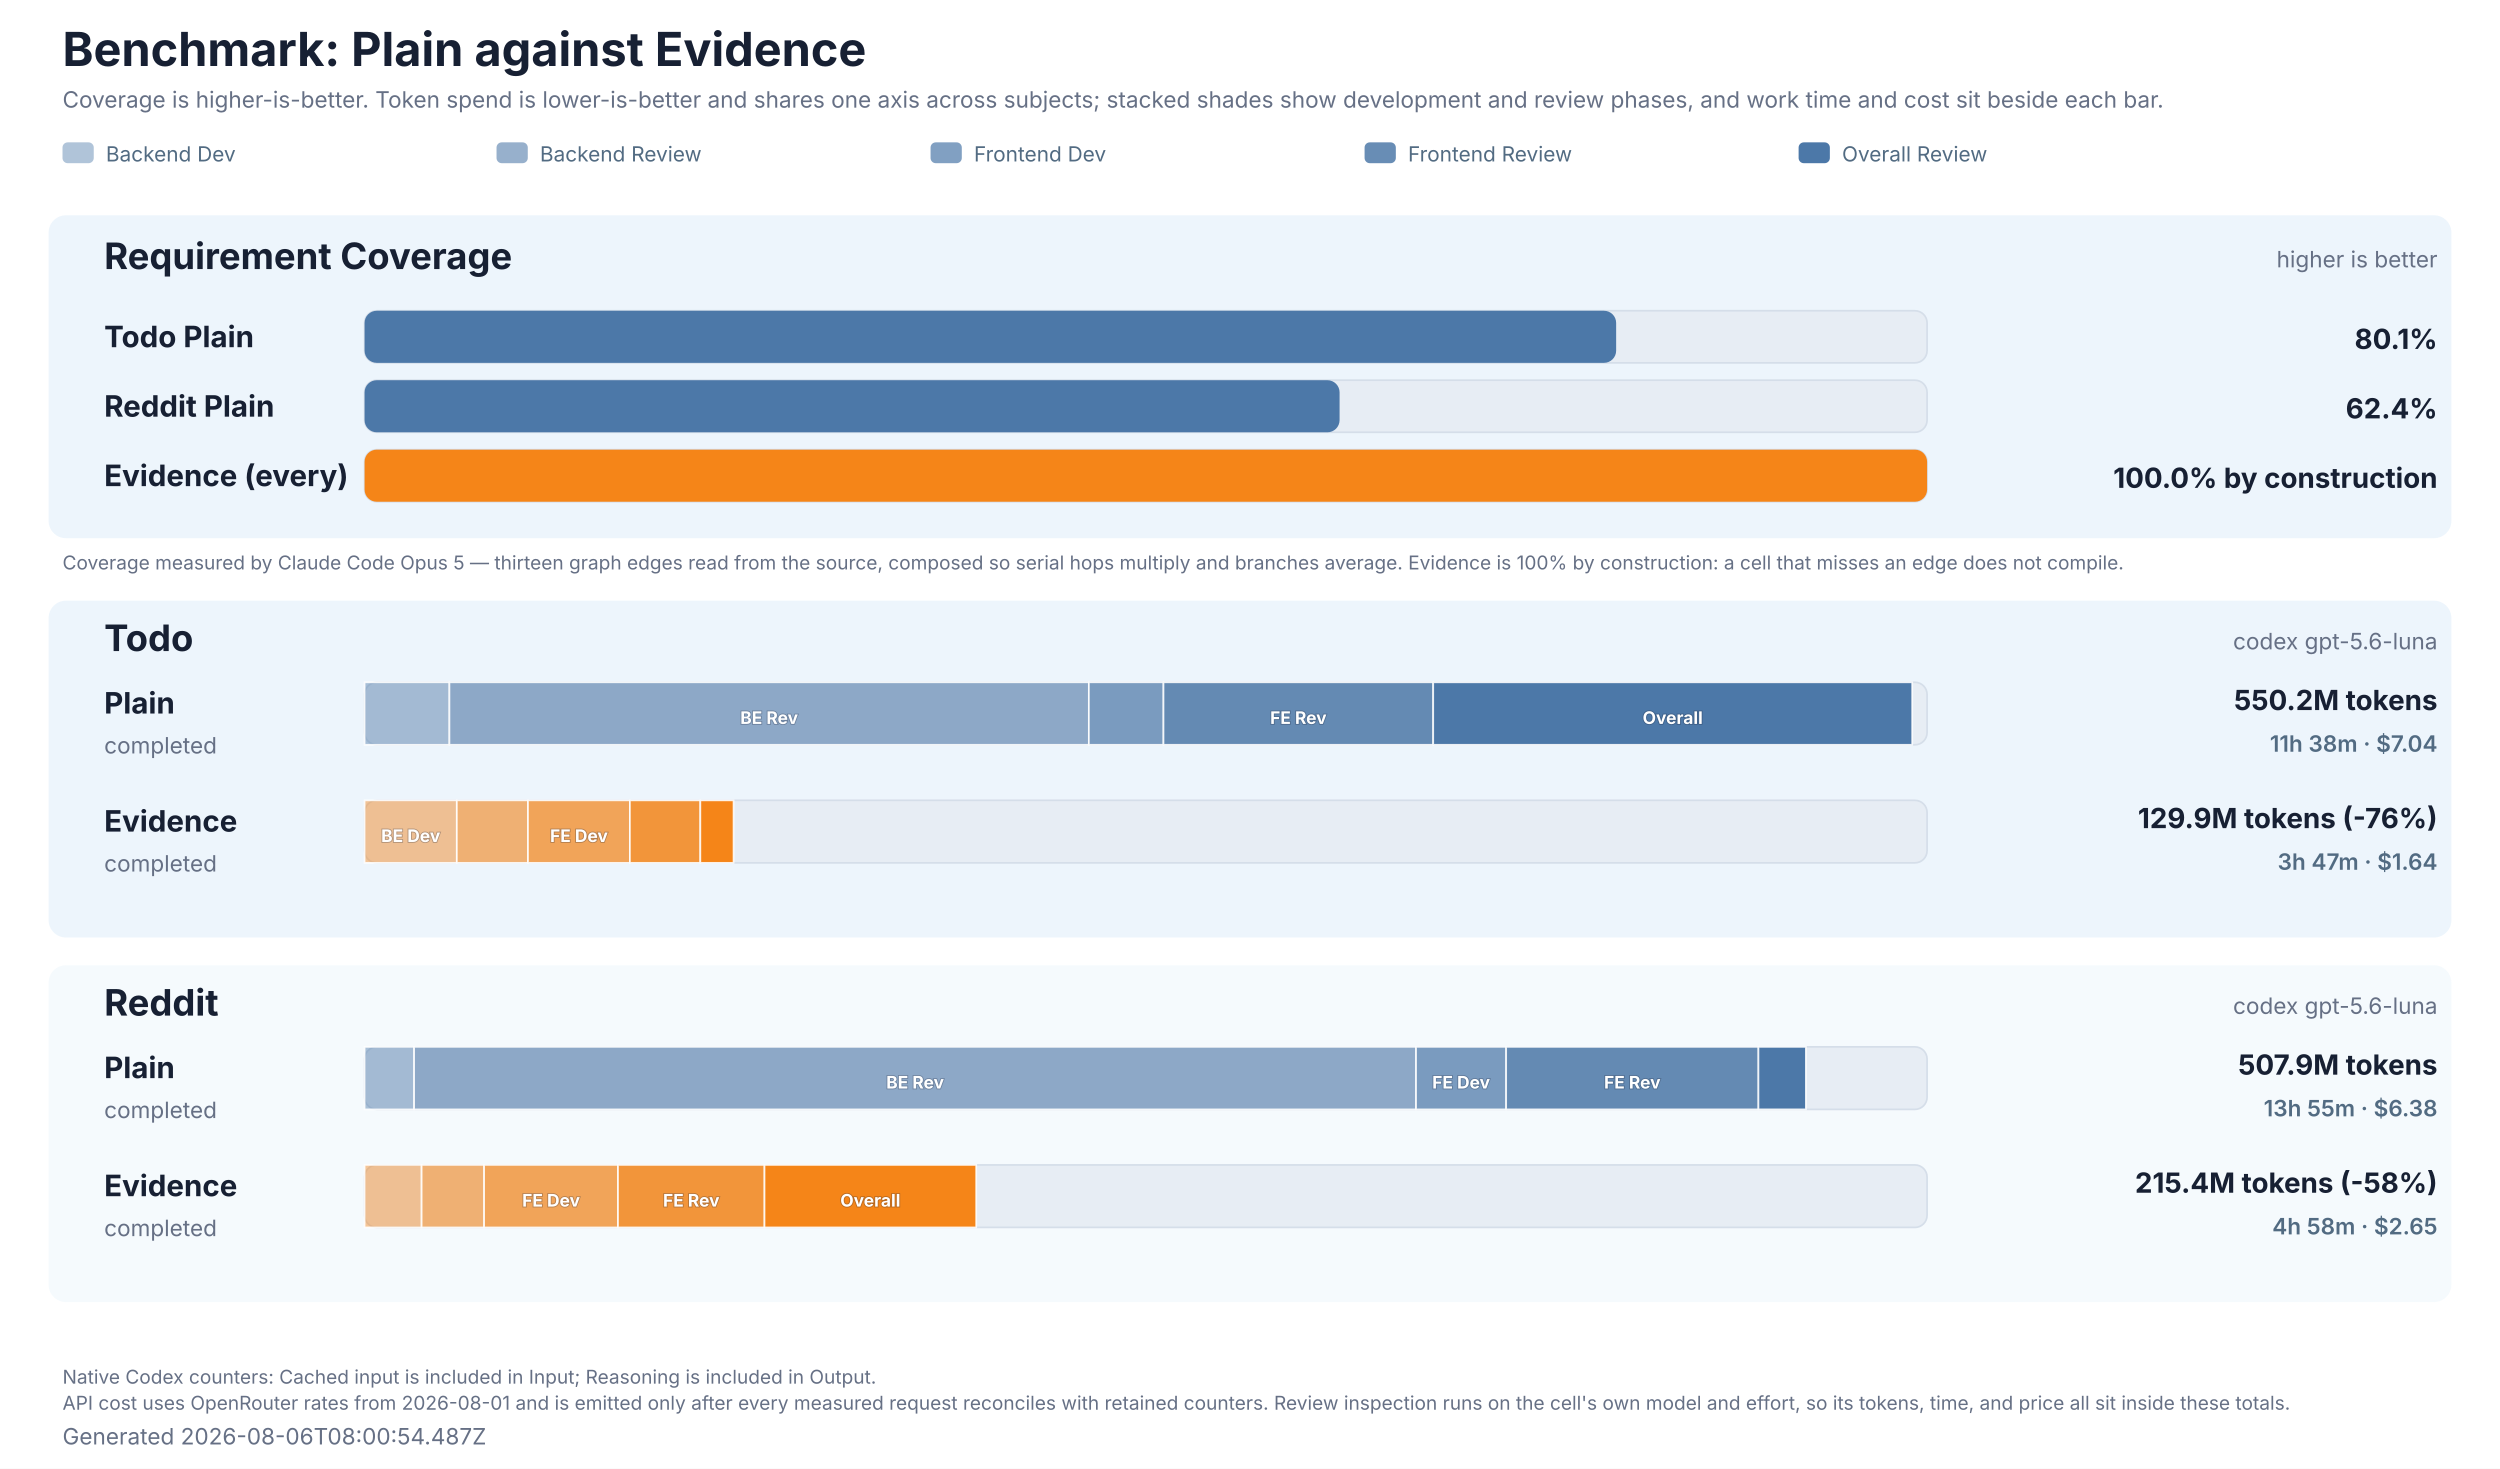
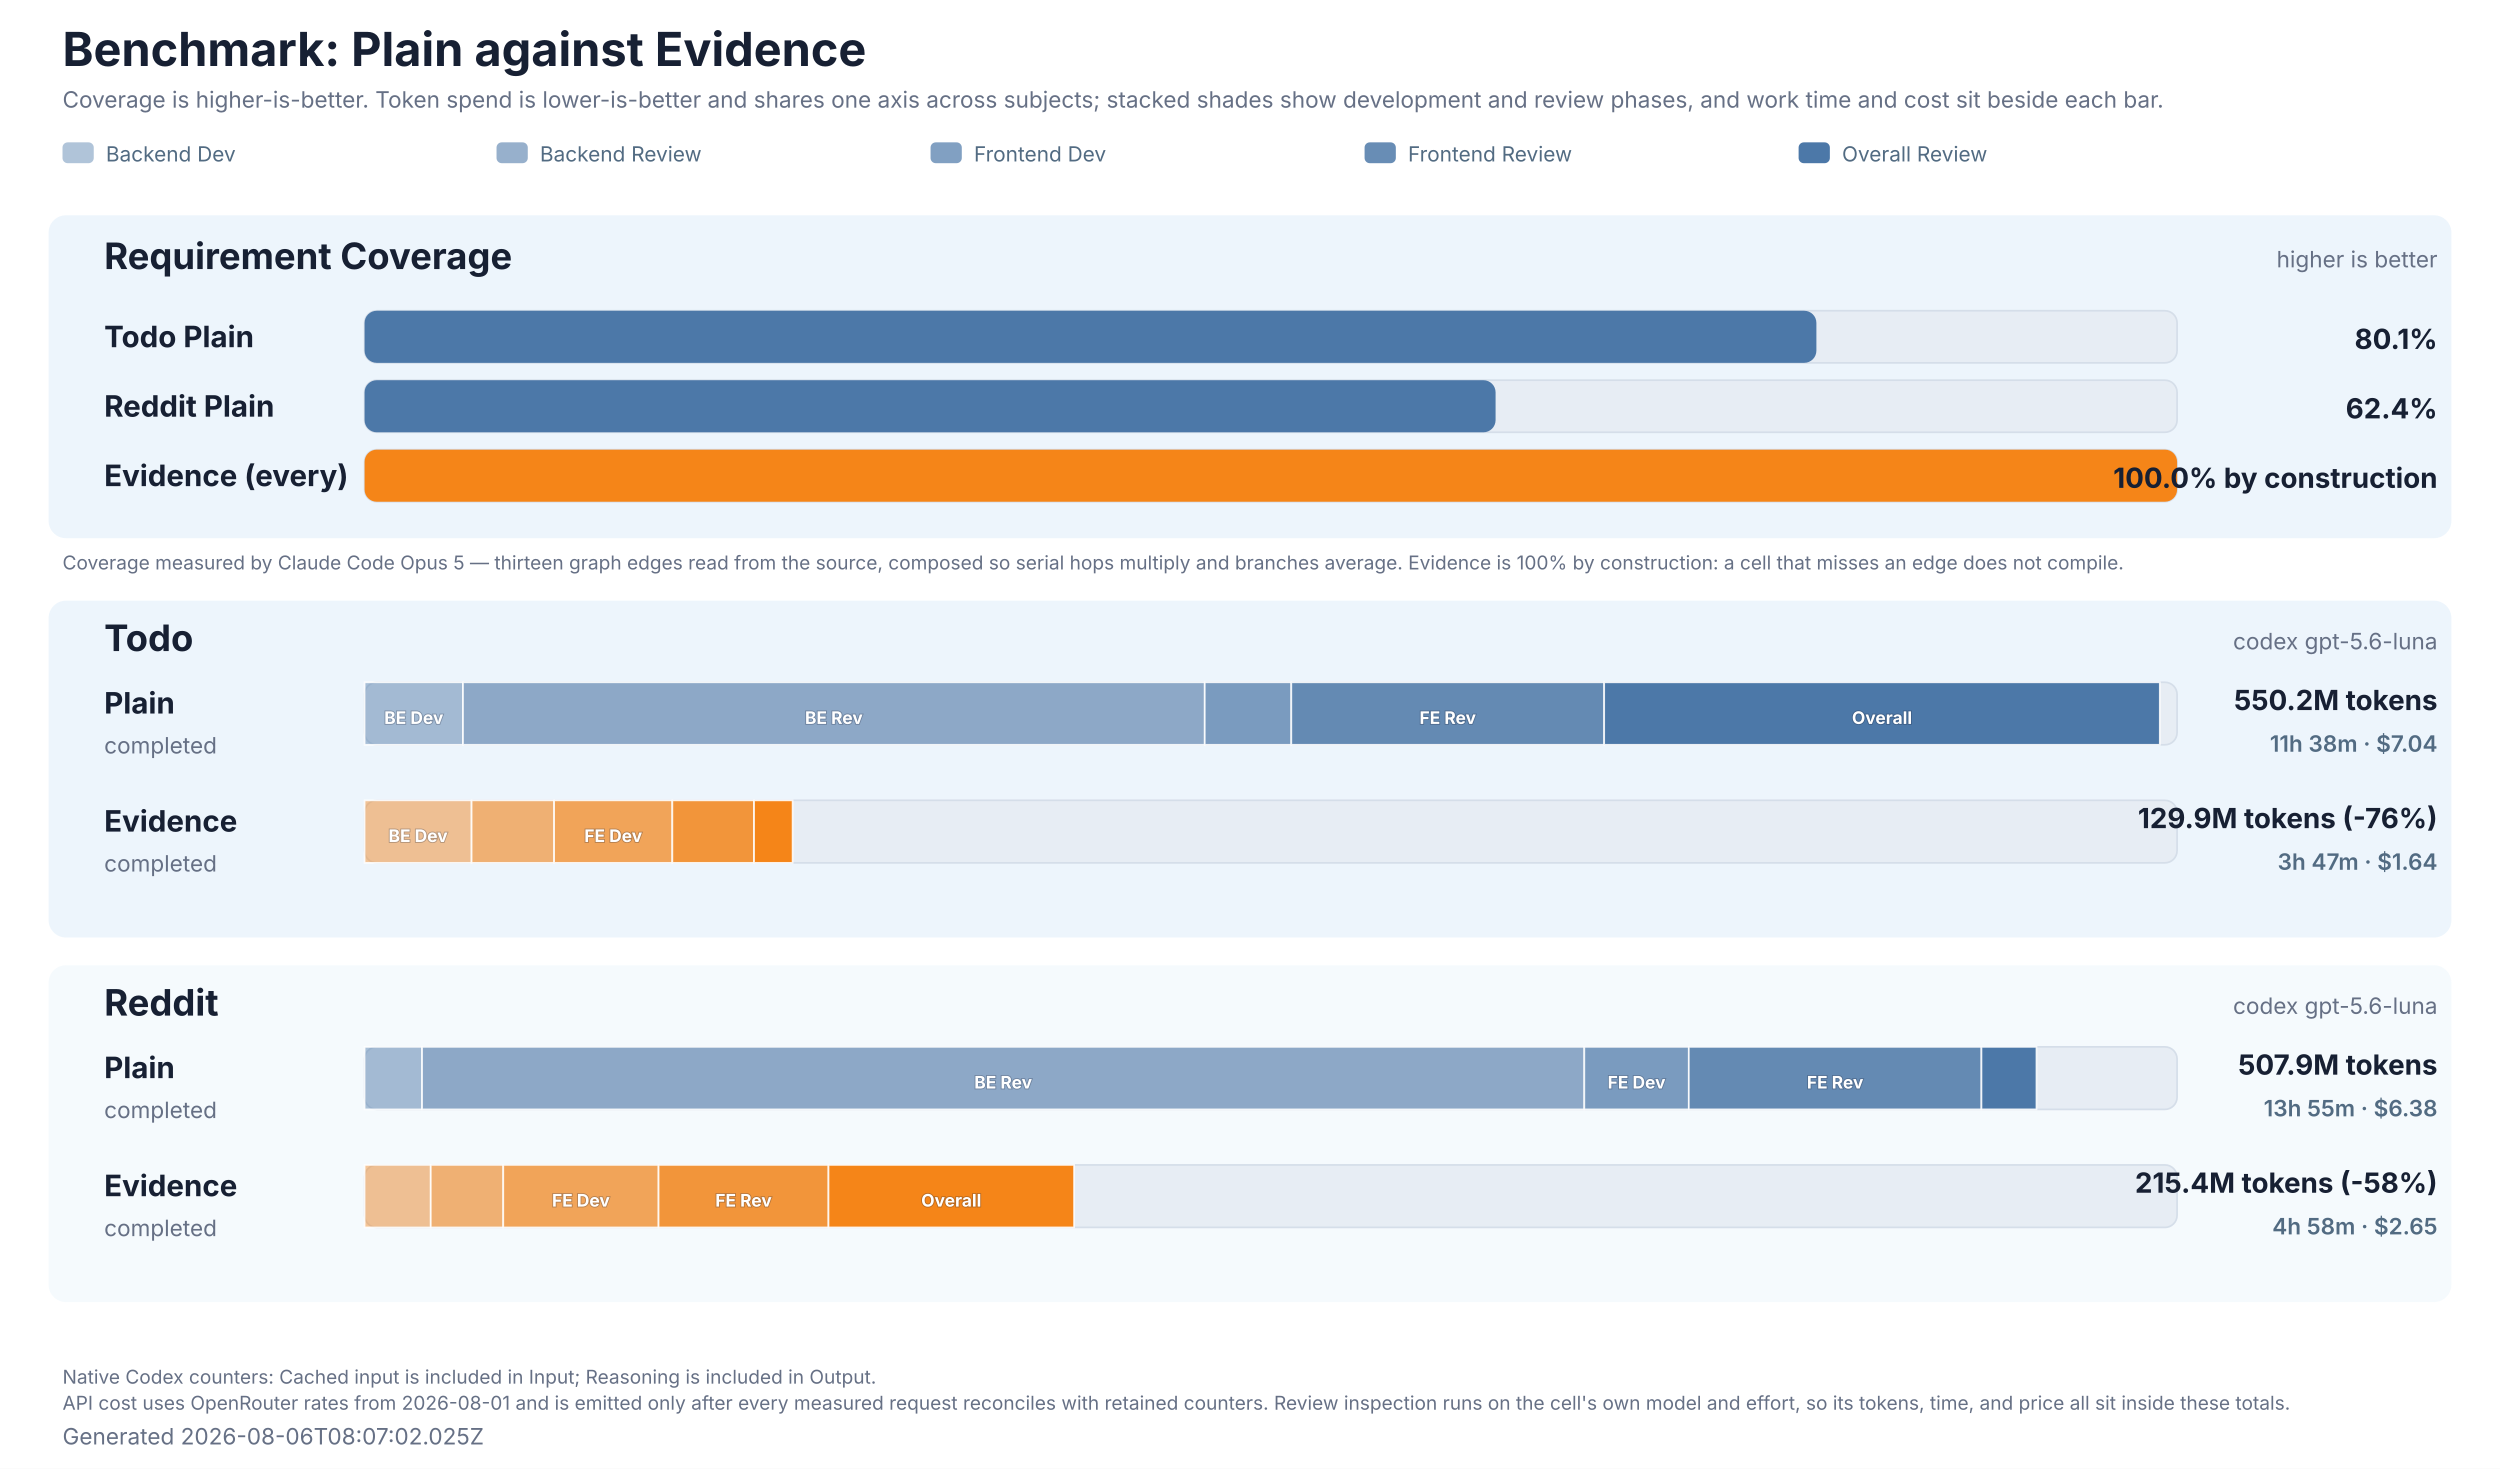
<svg xmlns="http://www.w3.org/2000/svg" role="img" aria-labelledby="title description" viewBox="0 0 1440 846" width="1440" height="846">
  <style>
  text { font-family: Inter, ui-sans-serif, system-ui, -apple-system, BlinkMacSystemFont, 'Segoe UI', sans-serif; fill: #172033; }
  .title { font-size: 27px; font-weight: 700; }
  .subtitle, .generated, .group-meta, .row-status { font-size: 13px; fill: #667085; }
  .group { fill: #e8f2fb; }
  .group-title { font-size: 21px; font-weight: 700; }
  .row-label { font-size: 17px; font-weight: 700; }
  .value { font-size: 16px; font-weight: 700; }
  .cost-value { font-size: 13px; font-weight: 600; fill: #526b82; }
  .legend { font-size: 12px; fill: #526b82; }
  .segment-label { font-size: 10px; font-weight: 700; fill: #ffffff; paint-order: stroke; stroke: #172033; stroke-opacity: 0.28; stroke-width: 1px; }
  .phase-segment { stroke: #ffffff; stroke-opacity: 0.86; stroke-width: 1px; }
  .track { fill: #e7edf4; stroke: #d5dee9; stroke-width: 1px; }
  .empty { font-size: 15px; fill: #667085; }
  .table-title { font-size: 15px; font-weight: 600; }
  .table-header { font-size: 11px; font-weight: 600; fill: #667085; }
  .table-cell { font-size: 12px; fill: #334155; }
  .table-rule { stroke: #dbe4ee; stroke-width: 1px; }
  .table-note { font-size: 11px; fill: #667085; }
</style>
  <rect width="1440" height="846" fill="#ffffff" />
  <text x="36" y="38" class="title">Benchmark: Plain against Evidence</text>
  <text x="36" y="62" class="subtitle">Coverage is higher-is-better. Token spend is lower-is-better and shares one axis across subjects; stacked shades show development and review phases, and work time and cost sit beside each bar.</text>
  <rect x="36" y="82" width="18" height="12" rx="3" fill="#4c78a8" fill-opacity="0.44" />
  <text x="61" y="93" class="legend">Backend Dev</text>
  <rect x="286" y="82" width="18" height="12" rx="3" fill="#4c78a8" fill-opacity="0.58" />
  <text x="311" y="93" class="legend">Backend Review</text>
  <rect x="536" y="82" width="18" height="12" rx="3" fill="#4c78a8" fill-opacity="0.7" />
  <text x="561" y="93" class="legend">Frontend Dev</text>
  <rect x="786" y="82" width="18" height="12" rx="3" fill="#4c78a8" fill-opacity="0.84" />
  <text x="811" y="93" class="legend">Frontend Review</text>
  <rect x="1036" y="82" width="18" height="12" rx="3" fill="#4c78a8" fill-opacity="1" />
  <text x="1061" y="93" class="legend">Overall Review</text>
  <rect x="28" y="124" width="1384" height="186" rx="10" class="group" fill-opacity="0.78" />
  <text x="60" y="155" class="group-title">Requirement Coverage</text>
  <text x="1404" y="154" text-anchor="end" class="group-meta">higher is better</text>
  <text x="60" y="200" class="row-label" fill="#4c78a8">Todo Plain</text>
-   <rect x="210" y="179" width="900" height="30" rx="7" class="track" />
-   <rect x="210" y="179" width="720.90" height="30" rx="7" fill="#4c78a8" data-coverage="80.1" />
+   <rect x="210" y="179" width="1044" height="30" rx="7" class="track" />
+   <rect x="210" y="179" width="836.24" height="30" rx="7" fill="#4c78a8" data-coverage="80.1" />
  <text x="1404" y="201" text-anchor="end" class="value">80.1%</text>
  <text x="60" y="240" class="row-label" fill="#4c78a8">Reddit Plain</text>
-   <rect x="210" y="219" width="900" height="30" rx="7" class="track" />
-   <rect x="210" y="219" width="561.60" height="30" rx="7" fill="#4c78a8" data-coverage="62.4" />
+   <rect x="210" y="219" width="1044" height="30" rx="7" class="track" />
+   <rect x="210" y="219" width="651.46" height="30" rx="7" fill="#4c78a8" data-coverage="62.4" />
  <text x="1404" y="241" text-anchor="end" class="value">62.4%</text>
  <text x="60" y="280" class="row-label" fill="#f58518">Evidence (every)</text>
-   <rect x="210" y="259" width="900" height="30" rx="7" class="track" />
-   <rect x="210" y="259" width="900.00" height="30" rx="7" fill="#f58518" data-coverage="100" />
+   <rect x="210" y="259" width="1044" height="30" rx="7" class="track" />
+   <rect x="210" y="259" width="1044.00" height="30" rx="7" fill="#f58518" data-coverage="100" />
  <text x="1404" y="281" text-anchor="end" class="value">100.0% by construction</text>
  <text x="36" y="328" class="table-note">Coverage measured by Claude Code Opus 5 — thirteen graph edges read from the source, composed so serial hops multiply and branches average. Evidence is 100% by construction: a cell that misses an edge does not compile.</text>
  <rect x="28" y="346" width="1384" height="194" rx="10" class="group" fill-opacity="0.78" />
  <text x="60" y="375" class="group-title">Todo</text>
  <text x="1404" y="374" text-anchor="end" class="group-meta">codex gpt-5.6-luna</text>
  <text x="60" y="411" class="row-label" fill="#4c78a8">Plain</text>
  <text x="60" y="434" class="row-status">completed</text>
-   <rect x="210" y="393" width="900" height="36" rx="7" class="track" />
-   <rect x="210.00" y="393" width="48.86" height="36" fill="#4c78a8" fill-opacity="0.44" class="phase-segment" data-phase="backend-development" data-tokens="29872719" />
-   <rect x="258.86" y="393" width="368.31" height="36" fill="#4c78a8" fill-opacity="0.58" class="phase-segment" data-phase="backend-review" data-tokens="225165342" />
-   <text x="443.02" y="417" text-anchor="middle" class="segment-label">BE Rev</text>
-   <rect x="627.18" y="393" width="42.99" height="36" fill="#4c78a8" fill-opacity="0.7" class="phase-segment" data-phase="frontend-development" data-tokens="26279528" />
-   <rect x="670.16" y="393" width="155.37" height="36" fill="#4c78a8" fill-opacity="0.84" class="phase-segment" data-phase="frontend-review" data-tokens="94981769" />
-   <text x="747.85" y="417" text-anchor="middle" class="segment-label">FE Rev</text>
-   <rect x="825.53" y="393" width="275.89" height="36" fill="#4c78a8" fill-opacity="1" class="phase-segment" data-phase="overall-review" data-tokens="168663056" />
-   <text x="963.47" y="417" text-anchor="middle" class="segment-label">Overall</text>
+   <rect x="210" y="393" width="1044" height="36" rx="7" class="track" />
+   <rect x="210.00" y="393" width="56.68" height="36" fill="#4c78a8" fill-opacity="0.44" class="phase-segment" data-phase="backend-development" data-tokens="29872719" />
+   <text x="238.34" y="417" text-anchor="middle" class="segment-label">BE Dev</text>
+   <rect x="266.68" y="393" width="427.24" height="36" fill="#4c78a8" fill-opacity="0.58" class="phase-segment" data-phase="backend-review" data-tokens="225165342" />
+   <text x="480.30" y="417" text-anchor="middle" class="segment-label">BE Rev</text>
+   <rect x="693.93" y="393" width="49.86" height="36" fill="#4c78a8" fill-opacity="0.7" class="phase-segment" data-phase="frontend-development" data-tokens="26279528" />
+   <rect x="743.79" y="393" width="180.22" height="36" fill="#4c78a8" fill-opacity="0.84" class="phase-segment" data-phase="frontend-review" data-tokens="94981769" />
+   <text x="833.90" y="417" text-anchor="middle" class="segment-label">FE Rev</text>
+   <rect x="924.01" y="393" width="320.03" height="36" fill="#4c78a8" fill-opacity="1" class="phase-segment" data-phase="overall-review" data-tokens="168663056" />
+   <text x="1084.03" y="417" text-anchor="middle" class="segment-label">Overall</text>
  <text x="1404" y="409" text-anchor="end" class="value">550.2M tokens</text>
  <text x="1404" y="433" text-anchor="end" class="cost-value">11h 38m · $7.04</text>
  <text x="60" y="479" class="row-label" fill="#f58518">Evidence</text>
  <text x="60" y="502" class="row-status">completed</text>
-   <rect x="210" y="461" width="900" height="36" rx="7" class="track" />
-   <rect x="210.00" y="461" width="53.12" height="36" fill="#f58518" fill-opacity="0.44" class="phase-segment" data-phase="backend-development" data-tokens="32474293" />
-   <text x="236.56" y="485" text-anchor="middle" class="segment-label">BE Dev</text>
-   <rect x="263.12" y="461" width="41.00" height="36" fill="#f58518" fill-opacity="0.58" class="phase-segment" data-phase="backend-review" data-tokens="25067684" />
-   <rect x="304.12" y="461" width="58.68" height="36" fill="#f58518" fill-opacity="0.7" class="phase-segment" data-phase="frontend-development" data-tokens="35876257" />
-   <text x="333.47" y="485" text-anchor="middle" class="segment-label">FE Dev</text>
-   <rect x="362.81" y="461" width="40.58" height="36" fill="#f58518" fill-opacity="0.84" class="phase-segment" data-phase="frontend-review" data-tokens="24811262" />
-   <rect x="403.39" y="461" width="19.14" height="36" fill="#f58518" fill-opacity="1" class="phase-segment" data-phase="overall-review" data-tokens="11698563" />
+   <rect x="210" y="461" width="1044" height="36" rx="7" class="track" />
+   <rect x="210.00" y="461" width="61.62" height="36" fill="#f58518" fill-opacity="0.44" class="phase-segment" data-phase="backend-development" data-tokens="32474293" />
+   <text x="240.81" y="485" text-anchor="middle" class="segment-label">BE Dev</text>
+   <rect x="271.62" y="461" width="47.57" height="36" fill="#f58518" fill-opacity="0.58" class="phase-segment" data-phase="backend-review" data-tokens="25067684" />
+   <rect x="319.18" y="461" width="68.07" height="36" fill="#f58518" fill-opacity="0.7" class="phase-segment" data-phase="frontend-development" data-tokens="35876257" />
+   <text x="353.22" y="485" text-anchor="middle" class="segment-label">FE Dev</text>
+   <rect x="387.26" y="461" width="47.08" height="36" fill="#f58518" fill-opacity="0.84" class="phase-segment" data-phase="frontend-review" data-tokens="24811262" />
+   <rect x="434.34" y="461" width="22.20" height="36" fill="#f58518" fill-opacity="1" class="phase-segment" data-phase="overall-review" data-tokens="11698563" />
  <text x="1404" y="477" text-anchor="end" class="value">129.9M tokens (-76%)</text>
  <text x="1404" y="501" text-anchor="end" class="cost-value">3h 47m · $1.64</text>
  <rect x="28" y="556" width="1384" height="194" rx="10" class="group" fill-opacity="0.42" />
  <text x="60" y="585" class="group-title">Reddit</text>
  <text x="1404" y="584" text-anchor="end" class="group-meta">codex gpt-5.6-luna</text>
  <text x="60" y="621" class="row-label" fill="#4c78a8">Plain</text>
  <text x="60" y="644" class="row-status">completed</text>
-   <rect x="210" y="603" width="900" height="36" rx="7" class="track" />
-   <rect x="210.00" y="603" width="28.54" height="36" fill="#4c78a8" fill-opacity="0.44" class="phase-segment" data-phase="backend-development" data-tokens="17450090" />
-   <rect x="238.54" y="603" width="577.11" height="36" fill="#4c78a8" fill-opacity="0.58" class="phase-segment" data-phase="backend-review" data-tokens="352811491" />
-   <text x="527.10" y="627" text-anchor="middle" class="segment-label">BE Rev</text>
-   <rect x="815.65" y="603" width="51.89" height="36" fill="#4c78a8" fill-opacity="0.7" class="phase-segment" data-phase="frontend-development" data-tokens="31723600" />
-   <text x="841.60" y="627" text-anchor="middle" class="segment-label">FE Dev</text>
-   <rect x="867.55" y="603" width="145.31" height="36" fill="#4c78a8" fill-opacity="0.84" class="phase-segment" data-phase="frontend-review" data-tokens="88835486" />
-   <text x="940.20" y="627" text-anchor="middle" class="segment-label">FE Rev</text>
-   <rect x="1012.86" y="603" width="27.33" height="36" fill="#4c78a8" fill-opacity="1" class="phase-segment" data-phase="overall-review" data-tokens="16705282" />
+   <rect x="210" y="603" width="1044" height="36" rx="7" class="track" />
+   <rect x="210.00" y="603" width="33.11" height="36" fill="#4c78a8" fill-opacity="0.44" class="phase-segment" data-phase="backend-development" data-tokens="17450090" />
+   <rect x="243.11" y="603" width="669.45" height="36" fill="#4c78a8" fill-opacity="0.58" class="phase-segment" data-phase="backend-review" data-tokens="352811491" />
+   <text x="577.83" y="627" text-anchor="middle" class="segment-label">BE Rev</text>
+   <rect x="912.56" y="603" width="60.19" height="36" fill="#4c78a8" fill-opacity="0.7" class="phase-segment" data-phase="frontend-development" data-tokens="31723600" />
+   <text x="942.66" y="627" text-anchor="middle" class="segment-label">FE Dev</text>
+   <rect x="972.75" y="603" width="168.56" height="36" fill="#4c78a8" fill-opacity="0.84" class="phase-segment" data-phase="frontend-review" data-tokens="88835486" />
+   <text x="1057.03" y="627" text-anchor="middle" class="segment-label">FE Rev</text>
+   <rect x="1141.31" y="603" width="31.70" height="36" fill="#4c78a8" fill-opacity="1" class="phase-segment" data-phase="overall-review" data-tokens="16705282" />
  <text x="1404" y="619" text-anchor="end" class="value">507.9M tokens</text>
  <text x="1404" y="643" text-anchor="end" class="cost-value">13h 55m · $6.38</text>
  <text x="60" y="689" class="row-label" fill="#f58518">Evidence</text>
  <text x="60" y="712" class="row-status">completed</text>
-   <rect x="210" y="671" width="900" height="36" rx="7" class="track" />
-   <rect x="210.00" y="671" width="32.84" height="36" fill="#f58518" fill-opacity="0.44" class="phase-segment" data-phase="backend-development" data-tokens="20078882" />
-   <rect x="242.84" y="671" width="36.02" height="36" fill="#f58518" fill-opacity="0.58" class="phase-segment" data-phase="backend-review" data-tokens="22019408" />
-   <rect x="278.86" y="671" width="77.11" height="36" fill="#f58518" fill-opacity="0.7" class="phase-segment" data-phase="frontend-development" data-tokens="47141668" />
-   <text x="317.42" y="695" text-anchor="middle" class="segment-label">FE Dev</text>
-   <rect x="355.97" y="671" width="84.38" height="36" fill="#f58518" fill-opacity="0.84" class="phase-segment" data-phase="frontend-review" data-tokens="51584370" />
-   <text x="398.16" y="695" text-anchor="middle" class="segment-label">FE Rev</text>
-   <rect x="440.35" y="671" width="121.94" height="36" fill="#f58518" fill-opacity="1" class="phase-segment" data-phase="overall-review" data-tokens="74545453" />
-   <text x="501.32" y="695" text-anchor="middle" class="segment-label">Overall</text>
+   <rect x="210" y="671" width="1044" height="36" rx="7" class="track" />
+   <rect x="210.00" y="671" width="38.10" height="36" fill="#f58518" fill-opacity="0.44" class="phase-segment" data-phase="backend-development" data-tokens="20078882" />
+   <rect x="248.10" y="671" width="41.78" height="36" fill="#f58518" fill-opacity="0.58" class="phase-segment" data-phase="backend-review" data-tokens="22019408" />
+   <rect x="289.88" y="671" width="89.45" height="36" fill="#f58518" fill-opacity="0.7" class="phase-segment" data-phase="frontend-development" data-tokens="47141668" />
+   <text x="334.60" y="695" text-anchor="middle" class="segment-label">FE Dev</text>
+   <rect x="379.33" y="671" width="97.88" height="36" fill="#f58518" fill-opacity="0.84" class="phase-segment" data-phase="frontend-review" data-tokens="51584370" />
+   <text x="428.27" y="695" text-anchor="middle" class="segment-label">FE Rev</text>
+   <rect x="477.21" y="671" width="141.45" height="36" fill="#f58518" fill-opacity="1" class="phase-segment" data-phase="overall-review" data-tokens="74545453" />
+   <text x="547.93" y="695" text-anchor="middle" class="segment-label">Overall</text>
  <text x="1404" y="687" text-anchor="end" class="value">215.4M tokens (-58%)</text>
  <text x="1404" y="711" text-anchor="end" class="cost-value">4h 58m · $2.65</text>
  <text x="36" y="797" class="table-note">Native Codex counters: Cached input is included in Input; Reasoning is included in Output.</text>
  <text x="36" y="812" class="table-note">API cost uses OpenRouter rates from 2026-08-01 and is emitted only after every measured request reconciles with retained counters. Review inspection runs on the cell's own model and effort, so its tokens, time, and price all sit inside these totals.</text>
-   <text x="36" y="832" class="generated">Generated 2026-08-06T08:00:54.487Z</text>
+   <text x="36" y="832" class="generated">Generated 2026-08-06T08:07:02.025Z</text>
</svg>
